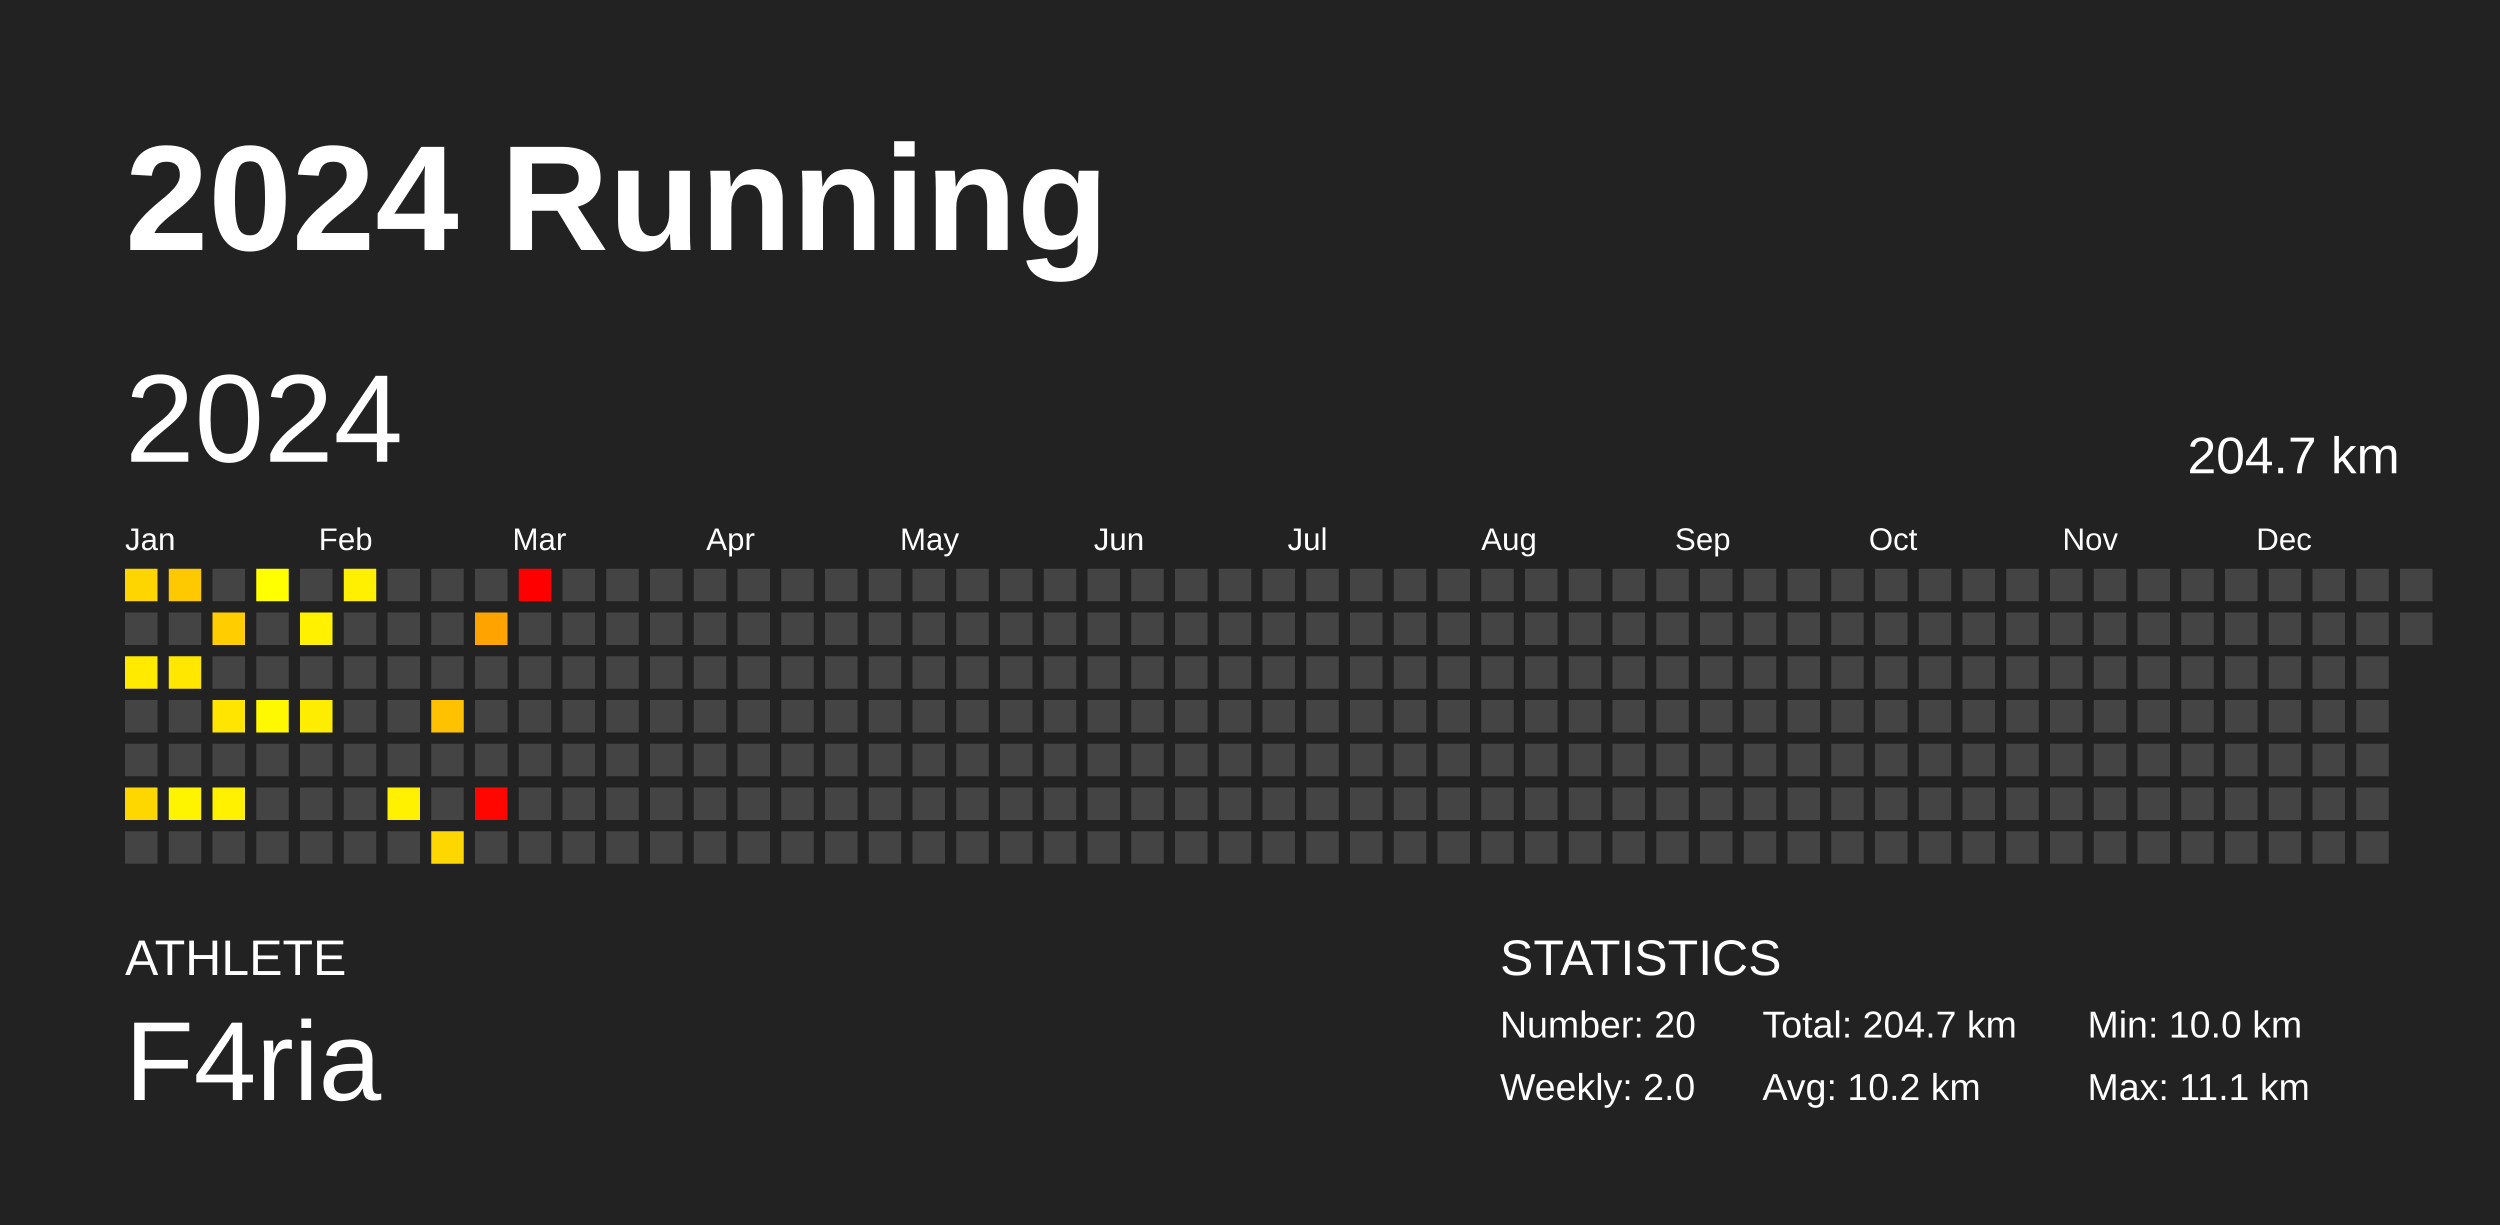
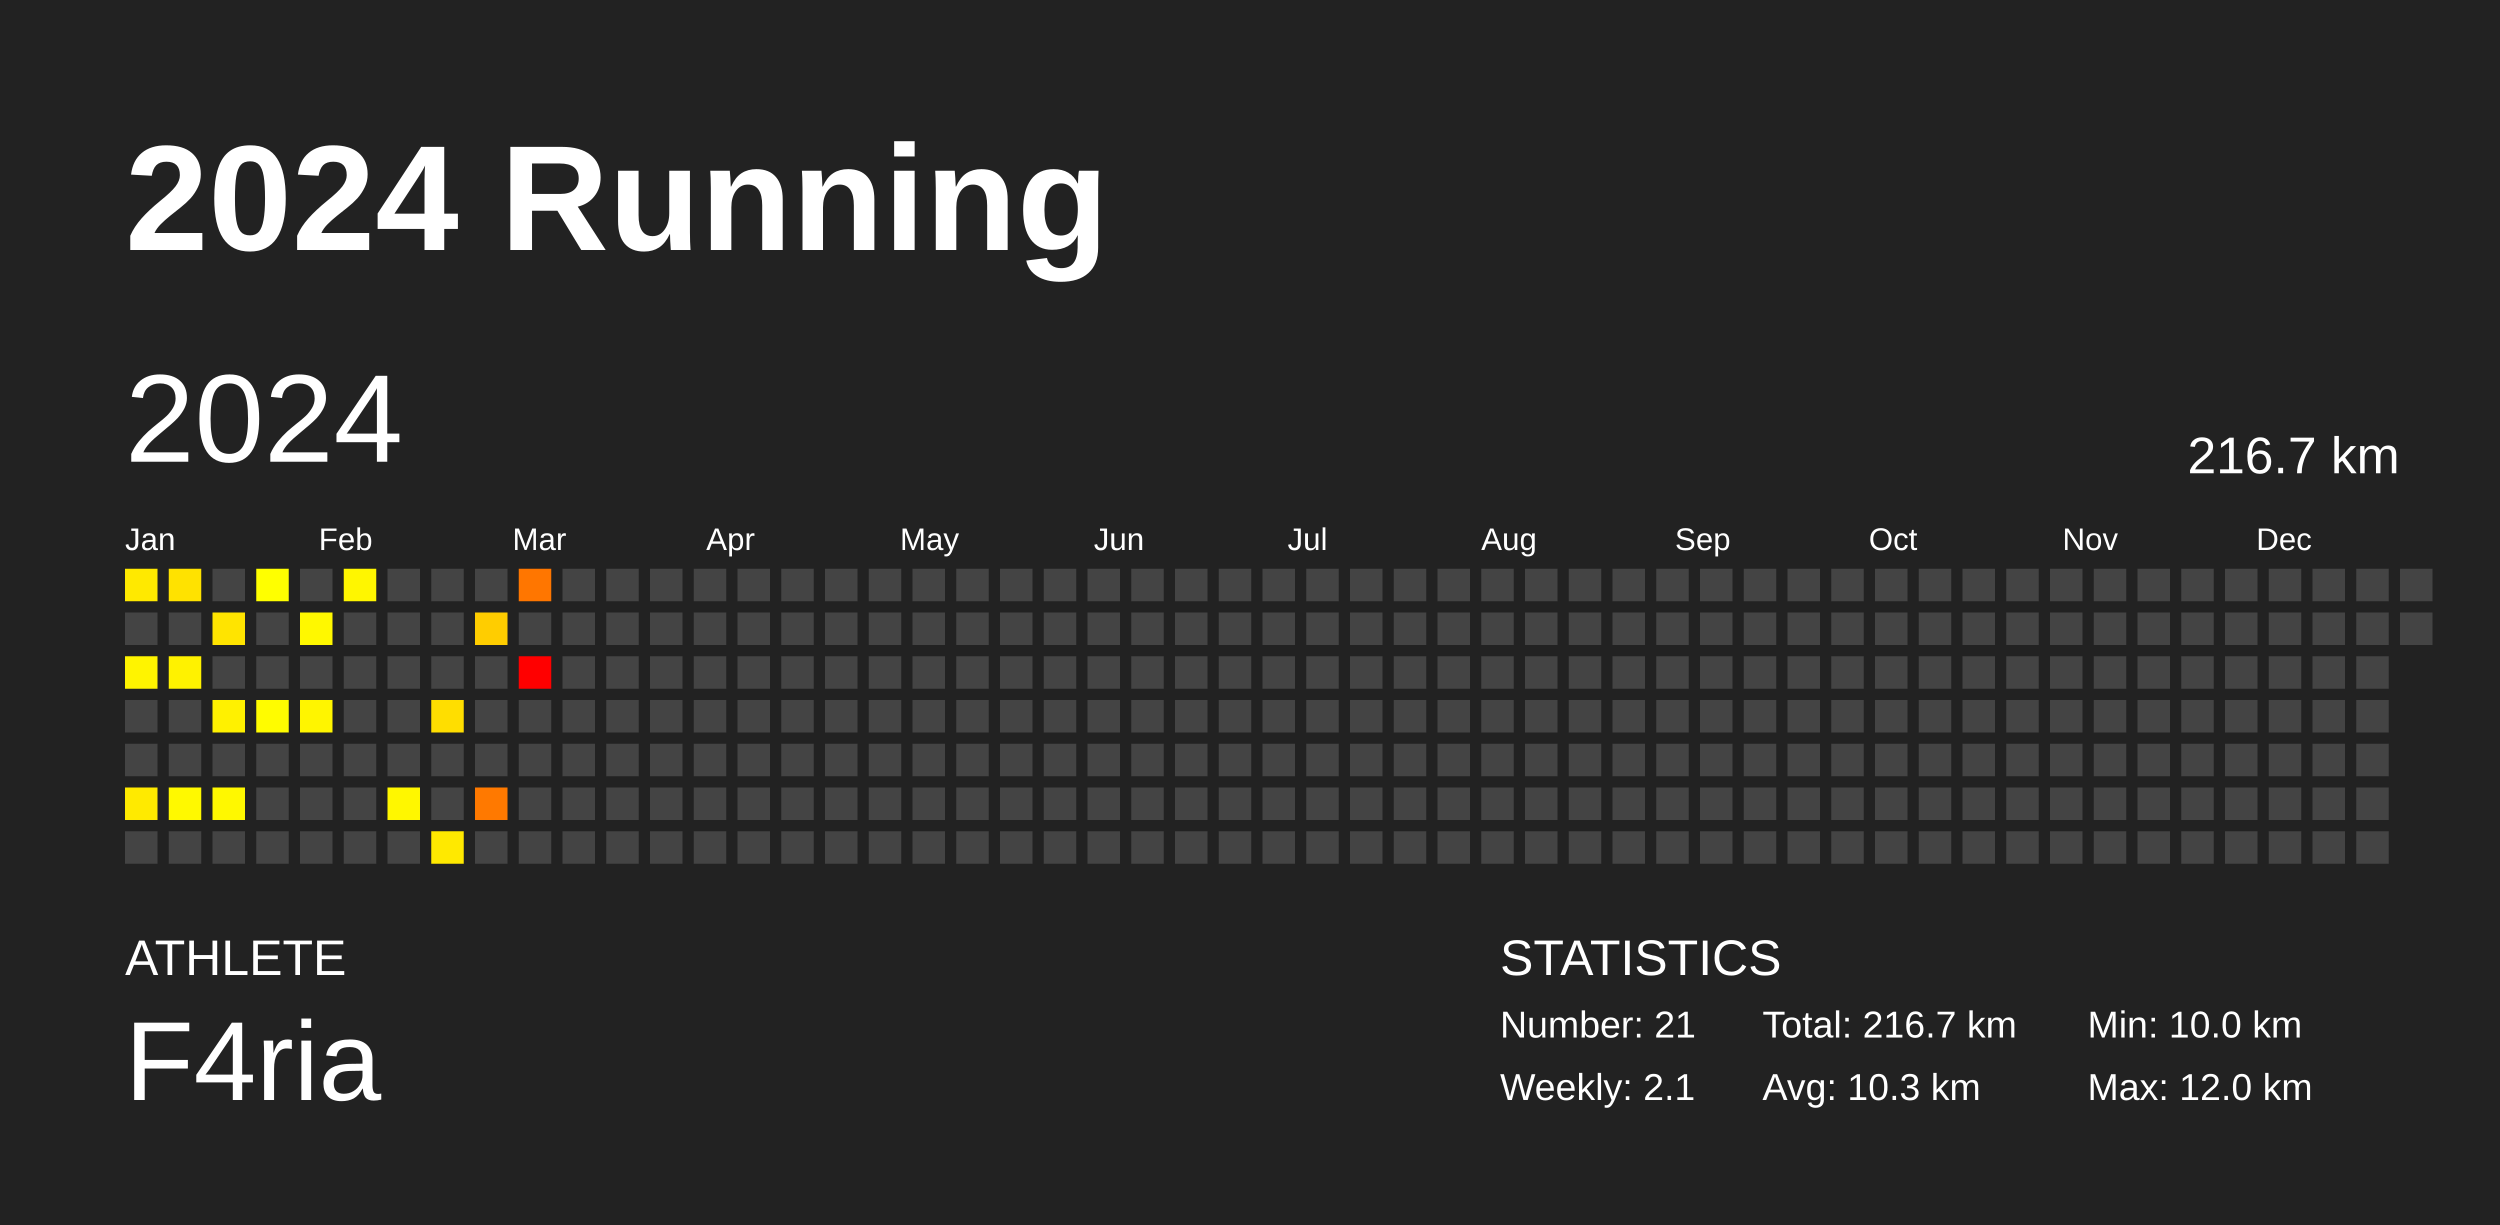
<svg xmlns="http://www.w3.org/2000/svg" baseProfile="full" height="98mm" version="1.1" viewBox="0,0,200,98" width="200mm">
  <defs />
  <rect fill="#222222" height="98" width="200" x="0" y="0" />
  <text fill="#FFFFFF" style="font-size:12px; font-family:Arial; font-weight:bold;" x="10" y="20">2024 Running</text>
  <text fill="#FFFFFF" style="font-size:4px; font-family:Arial" x="10" y="78">ATHLETE</text>
  <text fill="#FFFFFF" style="font-size:9px; font-family:Arial" x="10" y="88">F4ria</text>
  <text fill="#FFFFFF" style="font-size:4px; font-family:Arial" x="120" y="78">STATISTICS</text>
-   <text fill="#FFFFFF" style="font-size:3px; font-family:Arial" x="120" y="83">Number: 20</text>
-   <text fill="#FFFFFF" style="font-size:3px; font-family:Arial" x="120" y="88">Weekly: 2.0</text>
-   <text fill="#FFFFFF" style="font-size:3px; font-family:Arial" x="141" y="83">Total: 204.7 km</text>
-   <text fill="#FFFFFF" style="font-size:3px; font-family:Arial" x="141" y="88">Avg: 10.2 km</text>
+   <text fill="#FFFFFF" style="font-size:3px; font-family:Arial" x="120" y="83">Number: 21</text>
+   <text fill="#FFFFFF" style="font-size:3px; font-family:Arial" x="120" y="88">Weekly: 2.1</text>
+   <text fill="#FFFFFF" style="font-size:3px; font-family:Arial" x="141" y="83">Total: 216.7 km</text>
+   <text fill="#FFFFFF" style="font-size:3px; font-family:Arial" x="141" y="88">Avg: 10.3 km</text>
  <text fill="#FFFFFF" style="font-size:3px; font-family:Arial" x="167" y="83">Min: 10.0 km</text>
-   <text fill="#FFFFFF" style="font-size:3px; font-family:Arial" x="167" y="88">Max: 11.1 km</text>
+   <text fill="#FFFFFF" style="font-size:3px; font-family:Arial" x="167" y="88">Max: 12.0 km</text>
  <text dominant-baseline="hanging" fill="#FFFFFF" style="font-size:10.0px; font-family:Arial;" x="10" y="30">2024</text>
-   <text dominant-baseline="hanging" fill="#FFFFFF" style="font-size:4.125px; font-family:Arial;" x="175" y="35">204.7 km</text>
+   <text dominant-baseline="hanging" fill="#FFFFFF" style="font-size:4.125px; font-family:Arial;" x="175" y="35">216.7 km</text>
  <text fill="#FFFFFF" style="font-size:2.5px; font-family:Arial" x="10.0" y="44">Jan</text>
  <text fill="#FFFFFF" style="font-size:2.5px; font-family:Arial" x="25.5" y="44">Feb</text>
  <text fill="#FFFFFF" style="font-size:2.5px; font-family:Arial" x="41.0" y="44">Mar</text>
  <text fill="#FFFFFF" style="font-size:2.5px; font-family:Arial" x="56.5" y="44">Apr</text>
  <text fill="#FFFFFF" style="font-size:2.5px; font-family:Arial" x="72.0" y="44">May</text>
  <text fill="#FFFFFF" style="font-size:2.5px; font-family:Arial" x="87.5" y="44">Jun</text>
  <text fill="#FFFFFF" style="font-size:2.5px; font-family:Arial" x="103.0" y="44">Jul</text>
  <text fill="#FFFFFF" style="font-size:2.5px; font-family:Arial" x="118.5" y="44">Aug</text>
  <text fill="#FFFFFF" style="font-size:2.5px; font-family:Arial" x="134.0" y="44">Sep</text>
  <text fill="#FFFFFF" style="font-size:2.5px; font-family:Arial" x="149.5" y="44">Oct</text>
  <text fill="#FFFFFF" style="font-size:2.5px; font-family:Arial" x="165.0" y="44">Nov</text>
  <text fill="#FFFFFF" style="font-size:2.5px; font-family:Arial" x="180.5" y="44">Dec</text>
-   <rect fill="#ffd500" height="2.6" width="2.6" x="10.0" y="45.5" />
+   <rect fill="#ffe900" height="2.6" width="2.6" x="10.0" y="45.5" />
  <rect fill="#444444" height="2.6" width="2.6" x="10.0" y="49.0" />
-   <rect fill="#ffea00" height="2.6" width="2.6" x="10.0" y="52.5" />
+   <rect fill="#fff400" height="2.6" width="2.6" x="10.0" y="52.5" />
  <rect fill="#444444" height="2.6" width="2.6" x="10.0" y="56.0" />
  <rect fill="#444444" height="2.6" width="2.6" x="10.0" y="59.5" />
-   <rect fill="#ffd700" height="2.6" width="2.6" x="10.0" y="63.0" />
+   <rect fill="#ffea00" height="2.6" width="2.6" x="10.0" y="63.0" />
  <rect fill="#444444" height="2.6" width="2.6" x="10.0" y="66.5" />
-   <rect fill="#ffc900" height="2.6" width="2.6" x="13.5" y="45.5" />
+   <rect fill="#ffe200" height="2.6" width="2.6" x="13.5" y="45.5" />
  <rect fill="#444444" height="2.6" width="2.6" x="13.5" y="49.0" />
-   <rect fill="#ffe700" height="2.6" width="2.6" x="13.5" y="52.5" />
+   <rect fill="#fff200" height="2.6" width="2.6" x="13.5" y="52.5" />
  <rect fill="#444444" height="2.6" width="2.6" x="13.5" y="56.0" />
  <rect fill="#444444" height="2.6" width="2.6" x="13.5" y="59.5" />
-   <rect fill="#fff400" height="2.6" width="2.6" x="13.5" y="63.0" />
+   <rect fill="#fff900" height="2.6" width="2.6" x="13.5" y="63.0" />
  <rect fill="#444444" height="2.6" width="2.6" x="13.5" y="66.5" />
  <rect fill="#444444" height="2.6" width="2.6" x="17.0" y="45.5" />
-   <rect fill="#ffcd00" height="2.6" width="2.6" x="17.0" y="49.0" />
+   <rect fill="#ffe400" height="2.6" width="2.6" x="17.0" y="49.0" />
  <rect fill="#444444" height="2.6" width="2.6" x="17.0" y="52.5" />
-   <rect fill="#ffe500" height="2.6" width="2.6" x="17.0" y="56.0" />
+   <rect fill="#fff100" height="2.6" width="2.6" x="17.0" y="56.0" />
  <rect fill="#444444" height="2.6" width="2.6" x="17.0" y="59.5" />
-   <rect fill="#fff100" height="2.6" width="2.6" x="17.0" y="63.0" />
+   <rect fill="#fff800" height="2.6" width="2.6" x="17.0" y="63.0" />
  <rect fill="#444444" height="2.6" width="2.6" x="17.0" y="66.5" />
  <rect fill="#ffff00" height="2.6" width="2.6" x="20.5" y="45.5" />
  <rect fill="#444444" height="2.6" width="2.6" x="20.5" y="49.0" />
  <rect fill="#444444" height="2.6" width="2.6" x="20.5" y="52.5" />
-   <rect fill="#fff900" height="2.6" width="2.6" x="20.5" y="56.0" />
+   <rect fill="#fffc00" height="2.6" width="2.6" x="20.5" y="56.0" />
  <rect fill="#444444" height="2.6" width="2.6" x="20.5" y="59.5" />
  <rect fill="#444444" height="2.6" width="2.6" x="20.5" y="63.0" />
  <rect fill="#444444" height="2.6" width="2.6" x="20.5" y="66.5" />
  <rect fill="#444444" height="2.6" width="2.6" x="24.0" y="45.5" />
-   <rect fill="#fff100" height="2.6" width="2.6" x="24.0" y="49.0" />
+   <rect fill="#fff800" height="2.6" width="2.6" x="24.0" y="49.0" />
  <rect fill="#444444" height="2.6" width="2.6" x="24.0" y="52.5" />
-   <rect fill="#ffed00" height="2.6" width="2.6" x="24.0" y="56.0" />
+   <rect fill="#fff500" height="2.6" width="2.6" x="24.0" y="56.0" />
  <rect fill="#444444" height="2.6" width="2.6" x="24.0" y="59.5" />
  <rect fill="#444444" height="2.6" width="2.6" x="24.0" y="63.0" />
  <rect fill="#444444" height="2.6" width="2.6" x="24.0" y="66.5" />
-   <rect fill="#ffef00" height="2.6" width="2.6" x="27.5" y="45.5" />
+   <rect fill="#fff600" height="2.6" width="2.6" x="27.5" y="45.5" />
  <rect fill="#444444" height="2.6" width="2.6" x="27.5" y="49.0" />
  <rect fill="#444444" height="2.6" width="2.6" x="27.5" y="52.5" />
  <rect fill="#444444" height="2.6" width="2.6" x="27.5" y="56.0" />
  <rect fill="#444444" height="2.6" width="2.6" x="27.5" y="59.5" />
  <rect fill="#444444" height="2.6" width="2.6" x="27.5" y="63.0" />
  <rect fill="#444444" height="2.6" width="2.6" x="27.5" y="66.5" />
  <rect fill="#444444" height="2.6" width="2.6" x="31.0" y="45.5" />
  <rect fill="#444444" height="2.6" width="2.6" x="31.0" y="49.0" />
  <rect fill="#444444" height="2.6" width="2.6" x="31.0" y="52.5" />
  <rect fill="#444444" height="2.6" width="2.6" x="31.0" y="56.0" />
  <rect fill="#444444" height="2.6" width="2.6" x="31.0" y="59.5" />
-   <rect fill="#fff100" height="2.6" width="2.6" x="31.0" y="63.0" />
+   <rect fill="#fff700" height="2.6" width="2.6" x="31.0" y="63.0" />
  <rect fill="#444444" height="2.6" width="2.6" x="31.0" y="66.5" />
  <rect fill="#444444" height="2.6" width="2.6" x="34.5" y="45.5" />
  <rect fill="#444444" height="2.6" width="2.6" x="34.5" y="49.0" />
  <rect fill="#444444" height="2.6" width="2.6" x="34.5" y="52.5" />
-   <rect fill="#ffc100" height="2.6" width="2.6" x="34.5" y="56.0" />
+   <rect fill="#ffde00" height="2.6" width="2.6" x="34.5" y="56.0" />
  <rect fill="#444444" height="2.6" width="2.6" x="34.5" y="59.5" />
  <rect fill="#444444" height="2.6" width="2.6" x="34.5" y="63.0" />
-   <rect fill="#ffd700" height="2.6" width="2.6" x="34.5" y="66.5" />
+   <rect fill="#ffe900" height="2.6" width="2.6" x="34.5" y="66.5" />
  <rect fill="#444444" height="2.6" width="2.6" x="38.0" y="45.5" />
-   <rect fill="#ffa300" height="2.6" width="2.6" x="38.0" y="49.0" />
+   <rect fill="#ffcd00" height="2.6" width="2.6" x="38.0" y="49.0" />
  <rect fill="#444444" height="2.6" width="2.6" x="38.0" y="52.5" />
  <rect fill="#444444" height="2.6" width="2.6" x="38.0" y="56.0" />
  <rect fill="#444444" height="2.6" width="2.6" x="38.0" y="59.5" />
-   <rect fill="#ff0700" height="2.6" width="2.6" x="38.0" y="63.0" />
+   <rect fill="#ff7900" height="2.6" width="2.6" x="38.0" y="63.0" />
  <rect fill="#444444" height="2.6" width="2.6" x="38.0" y="66.5" />
-   <rect fill="#ff0000" height="2.6" width="2.6" x="41.5" y="45.5" />
+   <rect fill="#ff7600" height="2.6" width="2.6" x="41.5" y="45.5" />
  <rect fill="#444444" height="2.6" width="2.6" x="41.5" y="49.0" />
-   <rect fill="#444444" height="2.6" width="2.6" x="41.5" y="52.5" />
+   <rect fill="#ff0000" height="2.6" width="2.6" x="41.5" y="52.5" />
  <rect fill="#444444" height="2.6" width="2.6" x="41.5" y="56.0" />
  <rect fill="#444444" height="2.6" width="2.6" x="41.5" y="59.5" />
  <rect fill="#444444" height="2.6" width="2.6" x="41.5" y="63.0" />
  <rect fill="#444444" height="2.6" width="2.6" x="41.5" y="66.5" />
  <rect fill="#444444" height="2.6" width="2.6" x="45.0" y="45.5" />
  <rect fill="#444444" height="2.6" width="2.6" x="45.0" y="49.0" />
  <rect fill="#444444" height="2.6" width="2.6" x="45.0" y="52.5" />
  <rect fill="#444444" height="2.6" width="2.6" x="45.0" y="56.0" />
  <rect fill="#444444" height="2.6" width="2.6" x="45.0" y="59.5" />
  <rect fill="#444444" height="2.6" width="2.6" x="45.0" y="63.0" />
  <rect fill="#444444" height="2.6" width="2.6" x="45.0" y="66.5" />
  <rect fill="#444444" height="2.6" width="2.6" x="48.5" y="45.5" />
  <rect fill="#444444" height="2.6" width="2.6" x="48.5" y="49.0" />
  <rect fill="#444444" height="2.6" width="2.6" x="48.5" y="52.5" />
  <rect fill="#444444" height="2.6" width="2.6" x="48.5" y="56.0" />
  <rect fill="#444444" height="2.6" width="2.6" x="48.5" y="59.5" />
  <rect fill="#444444" height="2.6" width="2.6" x="48.5" y="63.0" />
  <rect fill="#444444" height="2.6" width="2.6" x="48.5" y="66.5" />
  <rect fill="#444444" height="2.6" width="2.6" x="52.0" y="45.5" />
  <rect fill="#444444" height="2.6" width="2.6" x="52.0" y="49.0" />
  <rect fill="#444444" height="2.6" width="2.6" x="52.0" y="52.5" />
  <rect fill="#444444" height="2.6" width="2.6" x="52.0" y="56.0" />
  <rect fill="#444444" height="2.6" width="2.6" x="52.0" y="59.5" />
  <rect fill="#444444" height="2.6" width="2.6" x="52.0" y="63.0" />
  <rect fill="#444444" height="2.6" width="2.6" x="52.0" y="66.5" />
  <rect fill="#444444" height="2.6" width="2.6" x="55.5" y="45.5" />
  <rect fill="#444444" height="2.6" width="2.6" x="55.5" y="49.0" />
  <rect fill="#444444" height="2.6" width="2.6" x="55.5" y="52.5" />
  <rect fill="#444444" height="2.6" width="2.6" x="55.5" y="56.0" />
  <rect fill="#444444" height="2.6" width="2.6" x="55.5" y="59.5" />
  <rect fill="#444444" height="2.6" width="2.6" x="55.5" y="63.0" />
  <rect fill="#444444" height="2.6" width="2.6" x="55.5" y="66.5" />
  <rect fill="#444444" height="2.6" width="2.6" x="59.0" y="45.5" />
  <rect fill="#444444" height="2.6" width="2.6" x="59.0" y="49.0" />
  <rect fill="#444444" height="2.6" width="2.6" x="59.0" y="52.5" />
  <rect fill="#444444" height="2.6" width="2.6" x="59.0" y="56.0" />
  <rect fill="#444444" height="2.6" width="2.6" x="59.0" y="59.5" />
  <rect fill="#444444" height="2.6" width="2.6" x="59.0" y="63.0" />
  <rect fill="#444444" height="2.6" width="2.6" x="59.0" y="66.5" />
  <rect fill="#444444" height="2.6" width="2.6" x="62.5" y="45.5" />
  <rect fill="#444444" height="2.6" width="2.6" x="62.5" y="49.0" />
  <rect fill="#444444" height="2.6" width="2.6" x="62.5" y="52.5" />
  <rect fill="#444444" height="2.6" width="2.6" x="62.5" y="56.0" />
  <rect fill="#444444" height="2.6" width="2.6" x="62.5" y="59.5" />
  <rect fill="#444444" height="2.6" width="2.6" x="62.5" y="63.0" />
  <rect fill="#444444" height="2.6" width="2.6" x="62.5" y="66.5" />
  <rect fill="#444444" height="2.6" width="2.6" x="66.0" y="45.5" />
  <rect fill="#444444" height="2.6" width="2.6" x="66.0" y="49.0" />
  <rect fill="#444444" height="2.6" width="2.6" x="66.0" y="52.5" />
  <rect fill="#444444" height="2.6" width="2.6" x="66.0" y="56.0" />
  <rect fill="#444444" height="2.6" width="2.6" x="66.0" y="59.5" />
  <rect fill="#444444" height="2.6" width="2.6" x="66.0" y="63.0" />
  <rect fill="#444444" height="2.6" width="2.6" x="66.0" y="66.5" />
  <rect fill="#444444" height="2.6" width="2.6" x="69.5" y="45.5" />
  <rect fill="#444444" height="2.6" width="2.6" x="69.5" y="49.0" />
  <rect fill="#444444" height="2.6" width="2.6" x="69.5" y="52.5" />
  <rect fill="#444444" height="2.6" width="2.6" x="69.5" y="56.0" />
  <rect fill="#444444" height="2.6" width="2.6" x="69.5" y="59.5" />
  <rect fill="#444444" height="2.6" width="2.6" x="69.5" y="63.0" />
  <rect fill="#444444" height="2.6" width="2.6" x="69.5" y="66.5" />
  <rect fill="#444444" height="2.6" width="2.6" x="73.0" y="45.5" />
  <rect fill="#444444" height="2.6" width="2.6" x="73.0" y="49.0" />
  <rect fill="#444444" height="2.6" width="2.6" x="73.0" y="52.5" />
  <rect fill="#444444" height="2.6" width="2.6" x="73.0" y="56.0" />
  <rect fill="#444444" height="2.6" width="2.6" x="73.0" y="59.5" />
  <rect fill="#444444" height="2.6" width="2.6" x="73.0" y="63.0" />
  <rect fill="#444444" height="2.6" width="2.6" x="73.0" y="66.5" />
  <rect fill="#444444" height="2.6" width="2.6" x="76.5" y="45.5" />
  <rect fill="#444444" height="2.6" width="2.6" x="76.5" y="49.0" />
  <rect fill="#444444" height="2.6" width="2.6" x="76.5" y="52.5" />
  <rect fill="#444444" height="2.6" width="2.6" x="76.5" y="56.0" />
  <rect fill="#444444" height="2.6" width="2.6" x="76.5" y="59.5" />
  <rect fill="#444444" height="2.6" width="2.6" x="76.5" y="63.0" />
  <rect fill="#444444" height="2.6" width="2.6" x="76.5" y="66.5" />
  <rect fill="#444444" height="2.6" width="2.6" x="80.0" y="45.5" />
  <rect fill="#444444" height="2.6" width="2.6" x="80.0" y="49.0" />
  <rect fill="#444444" height="2.6" width="2.6" x="80.0" y="52.5" />
  <rect fill="#444444" height="2.6" width="2.6" x="80.0" y="56.0" />
  <rect fill="#444444" height="2.6" width="2.6" x="80.0" y="59.5" />
  <rect fill="#444444" height="2.6" width="2.6" x="80.0" y="63.0" />
  <rect fill="#444444" height="2.6" width="2.6" x="80.0" y="66.5" />
  <rect fill="#444444" height="2.6" width="2.6" x="83.5" y="45.5" />
  <rect fill="#444444" height="2.6" width="2.6" x="83.5" y="49.0" />
  <rect fill="#444444" height="2.6" width="2.6" x="83.5" y="52.5" />
  <rect fill="#444444" height="2.6" width="2.6" x="83.5" y="56.0" />
  <rect fill="#444444" height="2.6" width="2.6" x="83.5" y="59.5" />
  <rect fill="#444444" height="2.6" width="2.6" x="83.5" y="63.0" />
  <rect fill="#444444" height="2.6" width="2.6" x="83.5" y="66.5" />
  <rect fill="#444444" height="2.6" width="2.6" x="87.0" y="45.5" />
  <rect fill="#444444" height="2.6" width="2.6" x="87.0" y="49.0" />
  <rect fill="#444444" height="2.6" width="2.6" x="87.0" y="52.5" />
  <rect fill="#444444" height="2.6" width="2.6" x="87.0" y="56.0" />
  <rect fill="#444444" height="2.6" width="2.6" x="87.0" y="59.5" />
  <rect fill="#444444" height="2.6" width="2.6" x="87.0" y="63.0" />
  <rect fill="#444444" height="2.6" width="2.6" x="87.0" y="66.5" />
  <rect fill="#444444" height="2.6" width="2.6" x="90.5" y="45.5" />
  <rect fill="#444444" height="2.6" width="2.6" x="90.5" y="49.0" />
  <rect fill="#444444" height="2.6" width="2.6" x="90.5" y="52.5" />
  <rect fill="#444444" height="2.6" width="2.6" x="90.5" y="56.0" />
  <rect fill="#444444" height="2.6" width="2.6" x="90.5" y="59.5" />
  <rect fill="#444444" height="2.6" width="2.6" x="90.5" y="63.0" />
  <rect fill="#444444" height="2.6" width="2.6" x="90.5" y="66.5" />
  <rect fill="#444444" height="2.6" width="2.6" x="94.0" y="45.5" />
  <rect fill="#444444" height="2.6" width="2.6" x="94.0" y="49.0" />
  <rect fill="#444444" height="2.6" width="2.6" x="94.0" y="52.5" />
  <rect fill="#444444" height="2.6" width="2.6" x="94.0" y="56.0" />
  <rect fill="#444444" height="2.6" width="2.6" x="94.0" y="59.5" />
  <rect fill="#444444" height="2.6" width="2.6" x="94.0" y="63.0" />
  <rect fill="#444444" height="2.6" width="2.6" x="94.0" y="66.5" />
  <rect fill="#444444" height="2.6" width="2.6" x="97.5" y="45.5" />
  <rect fill="#444444" height="2.6" width="2.6" x="97.5" y="49.0" />
  <rect fill="#444444" height="2.6" width="2.6" x="97.5" y="52.5" />
  <rect fill="#444444" height="2.6" width="2.6" x="97.5" y="56.0" />
  <rect fill="#444444" height="2.6" width="2.6" x="97.5" y="59.5" />
  <rect fill="#444444" height="2.6" width="2.6" x="97.5" y="63.0" />
  <rect fill="#444444" height="2.6" width="2.6" x="97.5" y="66.5" />
  <rect fill="#444444" height="2.6" width="2.6" x="101.0" y="45.5" />
  <rect fill="#444444" height="2.6" width="2.6" x="101.0" y="49.0" />
  <rect fill="#444444" height="2.6" width="2.6" x="101.0" y="52.5" />
  <rect fill="#444444" height="2.6" width="2.6" x="101.0" y="56.0" />
  <rect fill="#444444" height="2.6" width="2.6" x="101.0" y="59.5" />
  <rect fill="#444444" height="2.6" width="2.6" x="101.0" y="63.0" />
  <rect fill="#444444" height="2.6" width="2.6" x="101.0" y="66.5" />
  <rect fill="#444444" height="2.6" width="2.6" x="104.5" y="45.5" />
  <rect fill="#444444" height="2.6" width="2.6" x="104.5" y="49.0" />
  <rect fill="#444444" height="2.6" width="2.6" x="104.5" y="52.5" />
  <rect fill="#444444" height="2.6" width="2.6" x="104.5" y="56.0" />
  <rect fill="#444444" height="2.6" width="2.6" x="104.5" y="59.5" />
  <rect fill="#444444" height="2.6" width="2.6" x="104.5" y="63.0" />
  <rect fill="#444444" height="2.6" width="2.6" x="104.5" y="66.5" />
  <rect fill="#444444" height="2.6" width="2.6" x="108.0" y="45.5" />
  <rect fill="#444444" height="2.6" width="2.6" x="108.0" y="49.0" />
  <rect fill="#444444" height="2.6" width="2.6" x="108.0" y="52.5" />
  <rect fill="#444444" height="2.6" width="2.6" x="108.0" y="56.0" />
  <rect fill="#444444" height="2.6" width="2.6" x="108.0" y="59.5" />
  <rect fill="#444444" height="2.6" width="2.6" x="108.0" y="63.0" />
  <rect fill="#444444" height="2.6" width="2.6" x="108.0" y="66.5" />
  <rect fill="#444444" height="2.6" width="2.6" x="111.5" y="45.5" />
  <rect fill="#444444" height="2.6" width="2.6" x="111.5" y="49.0" />
  <rect fill="#444444" height="2.6" width="2.6" x="111.5" y="52.5" />
  <rect fill="#444444" height="2.6" width="2.6" x="111.5" y="56.0" />
  <rect fill="#444444" height="2.6" width="2.6" x="111.5" y="59.5" />
  <rect fill="#444444" height="2.6" width="2.6" x="111.5" y="63.0" />
  <rect fill="#444444" height="2.6" width="2.6" x="111.5" y="66.5" />
  <rect fill="#444444" height="2.6" width="2.6" x="115.0" y="45.5" />
  <rect fill="#444444" height="2.6" width="2.6" x="115.0" y="49.0" />
  <rect fill="#444444" height="2.6" width="2.6" x="115.0" y="52.5" />
  <rect fill="#444444" height="2.6" width="2.6" x="115.0" y="56.0" />
  <rect fill="#444444" height="2.6" width="2.6" x="115.0" y="59.5" />
  <rect fill="#444444" height="2.6" width="2.6" x="115.0" y="63.0" />
  <rect fill="#444444" height="2.6" width="2.6" x="115.0" y="66.5" />
  <rect fill="#444444" height="2.6" width="2.6" x="118.5" y="45.5" />
  <rect fill="#444444" height="2.6" width="2.6" x="118.5" y="49.0" />
  <rect fill="#444444" height="2.6" width="2.6" x="118.5" y="52.5" />
  <rect fill="#444444" height="2.6" width="2.6" x="118.5" y="56.0" />
  <rect fill="#444444" height="2.6" width="2.6" x="118.5" y="59.5" />
  <rect fill="#444444" height="2.6" width="2.6" x="118.5" y="63.0" />
  <rect fill="#444444" height="2.6" width="2.6" x="118.5" y="66.5" />
  <rect fill="#444444" height="2.6" width="2.6" x="122.0" y="45.5" />
  <rect fill="#444444" height="2.6" width="2.6" x="122.0" y="49.0" />
  <rect fill="#444444" height="2.6" width="2.6" x="122.0" y="52.5" />
  <rect fill="#444444" height="2.6" width="2.6" x="122.0" y="56.0" />
  <rect fill="#444444" height="2.6" width="2.6" x="122.0" y="59.5" />
  <rect fill="#444444" height="2.6" width="2.6" x="122.0" y="63.0" />
  <rect fill="#444444" height="2.6" width="2.6" x="122.0" y="66.5" />
  <rect fill="#444444" height="2.6" width="2.6" x="125.5" y="45.5" />
  <rect fill="#444444" height="2.6" width="2.6" x="125.5" y="49.0" />
  <rect fill="#444444" height="2.6" width="2.6" x="125.5" y="52.5" />
  <rect fill="#444444" height="2.6" width="2.6" x="125.5" y="56.0" />
  <rect fill="#444444" height="2.6" width="2.6" x="125.5" y="59.5" />
  <rect fill="#444444" height="2.6" width="2.6" x="125.5" y="63.0" />
  <rect fill="#444444" height="2.6" width="2.6" x="125.5" y="66.5" />
  <rect fill="#444444" height="2.6" width="2.6" x="129.0" y="45.5" />
  <rect fill="#444444" height="2.6" width="2.6" x="129.0" y="49.0" />
  <rect fill="#444444" height="2.6" width="2.6" x="129.0" y="52.5" />
  <rect fill="#444444" height="2.6" width="2.6" x="129.0" y="56.0" />
  <rect fill="#444444" height="2.6" width="2.6" x="129.0" y="59.5" />
  <rect fill="#444444" height="2.6" width="2.6" x="129.0" y="63.0" />
  <rect fill="#444444" height="2.6" width="2.6" x="129.0" y="66.5" />
  <rect fill="#444444" height="2.6" width="2.6" x="132.5" y="45.5" />
  <rect fill="#444444" height="2.6" width="2.6" x="132.5" y="49.0" />
  <rect fill="#444444" height="2.6" width="2.6" x="132.5" y="52.5" />
  <rect fill="#444444" height="2.6" width="2.6" x="132.5" y="56.0" />
  <rect fill="#444444" height="2.6" width="2.6" x="132.5" y="59.5" />
  <rect fill="#444444" height="2.6" width="2.6" x="132.5" y="63.0" />
  <rect fill="#444444" height="2.6" width="2.6" x="132.5" y="66.5" />
  <rect fill="#444444" height="2.6" width="2.6" x="136.0" y="45.5" />
  <rect fill="#444444" height="2.6" width="2.6" x="136.0" y="49.0" />
  <rect fill="#444444" height="2.6" width="2.6" x="136.0" y="52.5" />
  <rect fill="#444444" height="2.6" width="2.6" x="136.0" y="56.0" />
  <rect fill="#444444" height="2.6" width="2.6" x="136.0" y="59.5" />
  <rect fill="#444444" height="2.6" width="2.6" x="136.0" y="63.0" />
  <rect fill="#444444" height="2.6" width="2.6" x="136.0" y="66.5" />
  <rect fill="#444444" height="2.6" width="2.6" x="139.5" y="45.5" />
  <rect fill="#444444" height="2.6" width="2.6" x="139.5" y="49.0" />
  <rect fill="#444444" height="2.6" width="2.6" x="139.5" y="52.5" />
  <rect fill="#444444" height="2.6" width="2.6" x="139.5" y="56.0" />
  <rect fill="#444444" height="2.6" width="2.6" x="139.5" y="59.5" />
  <rect fill="#444444" height="2.6" width="2.6" x="139.5" y="63.0" />
  <rect fill="#444444" height="2.6" width="2.6" x="139.5" y="66.5" />
  <rect fill="#444444" height="2.6" width="2.6" x="143.0" y="45.5" />
  <rect fill="#444444" height="2.6" width="2.6" x="143.0" y="49.0" />
  <rect fill="#444444" height="2.6" width="2.6" x="143.0" y="52.5" />
  <rect fill="#444444" height="2.6" width="2.6" x="143.0" y="56.0" />
  <rect fill="#444444" height="2.6" width="2.6" x="143.0" y="59.5" />
  <rect fill="#444444" height="2.6" width="2.6" x="143.0" y="63.0" />
  <rect fill="#444444" height="2.6" width="2.6" x="143.0" y="66.5" />
  <rect fill="#444444" height="2.6" width="2.6" x="146.5" y="45.5" />
  <rect fill="#444444" height="2.6" width="2.6" x="146.5" y="49.0" />
  <rect fill="#444444" height="2.6" width="2.6" x="146.5" y="52.5" />
  <rect fill="#444444" height="2.6" width="2.6" x="146.5" y="56.0" />
  <rect fill="#444444" height="2.6" width="2.6" x="146.5" y="59.5" />
  <rect fill="#444444" height="2.6" width="2.6" x="146.5" y="63.0" />
  <rect fill="#444444" height="2.6" width="2.6" x="146.5" y="66.5" />
  <rect fill="#444444" height="2.6" width="2.6" x="150.0" y="45.5" />
  <rect fill="#444444" height="2.6" width="2.6" x="150.0" y="49.0" />
  <rect fill="#444444" height="2.6" width="2.6" x="150.0" y="52.5" />
  <rect fill="#444444" height="2.6" width="2.6" x="150.0" y="56.0" />
  <rect fill="#444444" height="2.6" width="2.6" x="150.0" y="59.5" />
  <rect fill="#444444" height="2.6" width="2.6" x="150.0" y="63.0" />
  <rect fill="#444444" height="2.6" width="2.6" x="150.0" y="66.5" />
  <rect fill="#444444" height="2.6" width="2.6" x="153.5" y="45.5" />
  <rect fill="#444444" height="2.6" width="2.6" x="153.5" y="49.0" />
  <rect fill="#444444" height="2.6" width="2.6" x="153.5" y="52.5" />
  <rect fill="#444444" height="2.6" width="2.6" x="153.5" y="56.0" />
  <rect fill="#444444" height="2.6" width="2.6" x="153.5" y="59.5" />
  <rect fill="#444444" height="2.6" width="2.6" x="153.5" y="63.0" />
  <rect fill="#444444" height="2.6" width="2.6" x="153.5" y="66.5" />
  <rect fill="#444444" height="2.6" width="2.6" x="157.0" y="45.5" />
  <rect fill="#444444" height="2.6" width="2.6" x="157.0" y="49.0" />
  <rect fill="#444444" height="2.6" width="2.6" x="157.0" y="52.5" />
  <rect fill="#444444" height="2.6" width="2.6" x="157.0" y="56.0" />
  <rect fill="#444444" height="2.6" width="2.6" x="157.0" y="59.5" />
  <rect fill="#444444" height="2.6" width="2.6" x="157.0" y="63.0" />
  <rect fill="#444444" height="2.6" width="2.6" x="157.0" y="66.5" />
  <rect fill="#444444" height="2.6" width="2.6" x="160.5" y="45.5" />
  <rect fill="#444444" height="2.6" width="2.6" x="160.5" y="49.0" />
  <rect fill="#444444" height="2.6" width="2.6" x="160.5" y="52.5" />
  <rect fill="#444444" height="2.6" width="2.6" x="160.5" y="56.0" />
  <rect fill="#444444" height="2.6" width="2.6" x="160.5" y="59.5" />
  <rect fill="#444444" height="2.6" width="2.6" x="160.5" y="63.0" />
  <rect fill="#444444" height="2.6" width="2.6" x="160.5" y="66.5" />
  <rect fill="#444444" height="2.6" width="2.6" x="164.0" y="45.5" />
  <rect fill="#444444" height="2.6" width="2.6" x="164.0" y="49.0" />
  <rect fill="#444444" height="2.6" width="2.6" x="164.0" y="52.5" />
  <rect fill="#444444" height="2.6" width="2.6" x="164.0" y="56.0" />
  <rect fill="#444444" height="2.6" width="2.6" x="164.0" y="59.5" />
  <rect fill="#444444" height="2.6" width="2.6" x="164.0" y="63.0" />
  <rect fill="#444444" height="2.6" width="2.6" x="164.0" y="66.5" />
  <rect fill="#444444" height="2.6" width="2.6" x="167.5" y="45.5" />
  <rect fill="#444444" height="2.6" width="2.6" x="167.5" y="49.0" />
  <rect fill="#444444" height="2.6" width="2.6" x="167.5" y="52.5" />
  <rect fill="#444444" height="2.6" width="2.6" x="167.5" y="56.0" />
  <rect fill="#444444" height="2.6" width="2.6" x="167.5" y="59.5" />
  <rect fill="#444444" height="2.6" width="2.6" x="167.5" y="63.0" />
  <rect fill="#444444" height="2.6" width="2.6" x="167.5" y="66.5" />
  <rect fill="#444444" height="2.6" width="2.6" x="171.0" y="45.5" />
  <rect fill="#444444" height="2.6" width="2.6" x="171.0" y="49.0" />
  <rect fill="#444444" height="2.6" width="2.6" x="171.0" y="52.5" />
  <rect fill="#444444" height="2.6" width="2.6" x="171.0" y="56.0" />
  <rect fill="#444444" height="2.6" width="2.6" x="171.0" y="59.5" />
  <rect fill="#444444" height="2.6" width="2.6" x="171.0" y="63.0" />
  <rect fill="#444444" height="2.6" width="2.6" x="171.0" y="66.5" />
  <rect fill="#444444" height="2.6" width="2.6" x="174.5" y="45.5" />
  <rect fill="#444444" height="2.6" width="2.6" x="174.5" y="49.0" />
  <rect fill="#444444" height="2.6" width="2.6" x="174.5" y="52.5" />
  <rect fill="#444444" height="2.6" width="2.6" x="174.5" y="56.0" />
  <rect fill="#444444" height="2.6" width="2.6" x="174.5" y="59.5" />
  <rect fill="#444444" height="2.6" width="2.6" x="174.5" y="63.0" />
  <rect fill="#444444" height="2.6" width="2.6" x="174.5" y="66.5" />
  <rect fill="#444444" height="2.6" width="2.6" x="178.0" y="45.5" />
  <rect fill="#444444" height="2.6" width="2.6" x="178.0" y="49.0" />
  <rect fill="#444444" height="2.6" width="2.6" x="178.0" y="52.5" />
  <rect fill="#444444" height="2.6" width="2.6" x="178.0" y="56.0" />
  <rect fill="#444444" height="2.6" width="2.6" x="178.0" y="59.5" />
  <rect fill="#444444" height="2.6" width="2.6" x="178.0" y="63.0" />
  <rect fill="#444444" height="2.6" width="2.6" x="178.0" y="66.5" />
  <rect fill="#444444" height="2.6" width="2.6" x="181.5" y="45.5" />
  <rect fill="#444444" height="2.6" width="2.6" x="181.5" y="49.0" />
  <rect fill="#444444" height="2.6" width="2.6" x="181.5" y="52.5" />
  <rect fill="#444444" height="2.6" width="2.6" x="181.5" y="56.0" />
  <rect fill="#444444" height="2.6" width="2.6" x="181.5" y="59.5" />
  <rect fill="#444444" height="2.6" width="2.6" x="181.5" y="63.0" />
  <rect fill="#444444" height="2.6" width="2.6" x="181.5" y="66.5" />
  <rect fill="#444444" height="2.6" width="2.6" x="185.0" y="45.5" />
  <rect fill="#444444" height="2.6" width="2.6" x="185.0" y="49.0" />
  <rect fill="#444444" height="2.6" width="2.6" x="185.0" y="52.5" />
  <rect fill="#444444" height="2.6" width="2.6" x="185.0" y="56.0" />
  <rect fill="#444444" height="2.6" width="2.6" x="185.0" y="59.5" />
  <rect fill="#444444" height="2.6" width="2.6" x="185.0" y="63.0" />
  <rect fill="#444444" height="2.6" width="2.6" x="185.0" y="66.5" />
  <rect fill="#444444" height="2.6" width="2.6" x="188.5" y="45.5" />
  <rect fill="#444444" height="2.6" width="2.6" x="188.5" y="49.0" />
  <rect fill="#444444" height="2.6" width="2.6" x="188.5" y="52.5" />
  <rect fill="#444444" height="2.6" width="2.6" x="188.5" y="56.0" />
  <rect fill="#444444" height="2.6" width="2.6" x="188.5" y="59.5" />
  <rect fill="#444444" height="2.6" width="2.6" x="188.5" y="63.0" />
  <rect fill="#444444" height="2.6" width="2.6" x="188.5" y="66.5" />
  <rect fill="#444444" height="2.6" width="2.6" x="192.0" y="45.5" />
  <rect fill="#444444" height="2.6" width="2.6" x="192.0" y="49.0" />
</svg>
